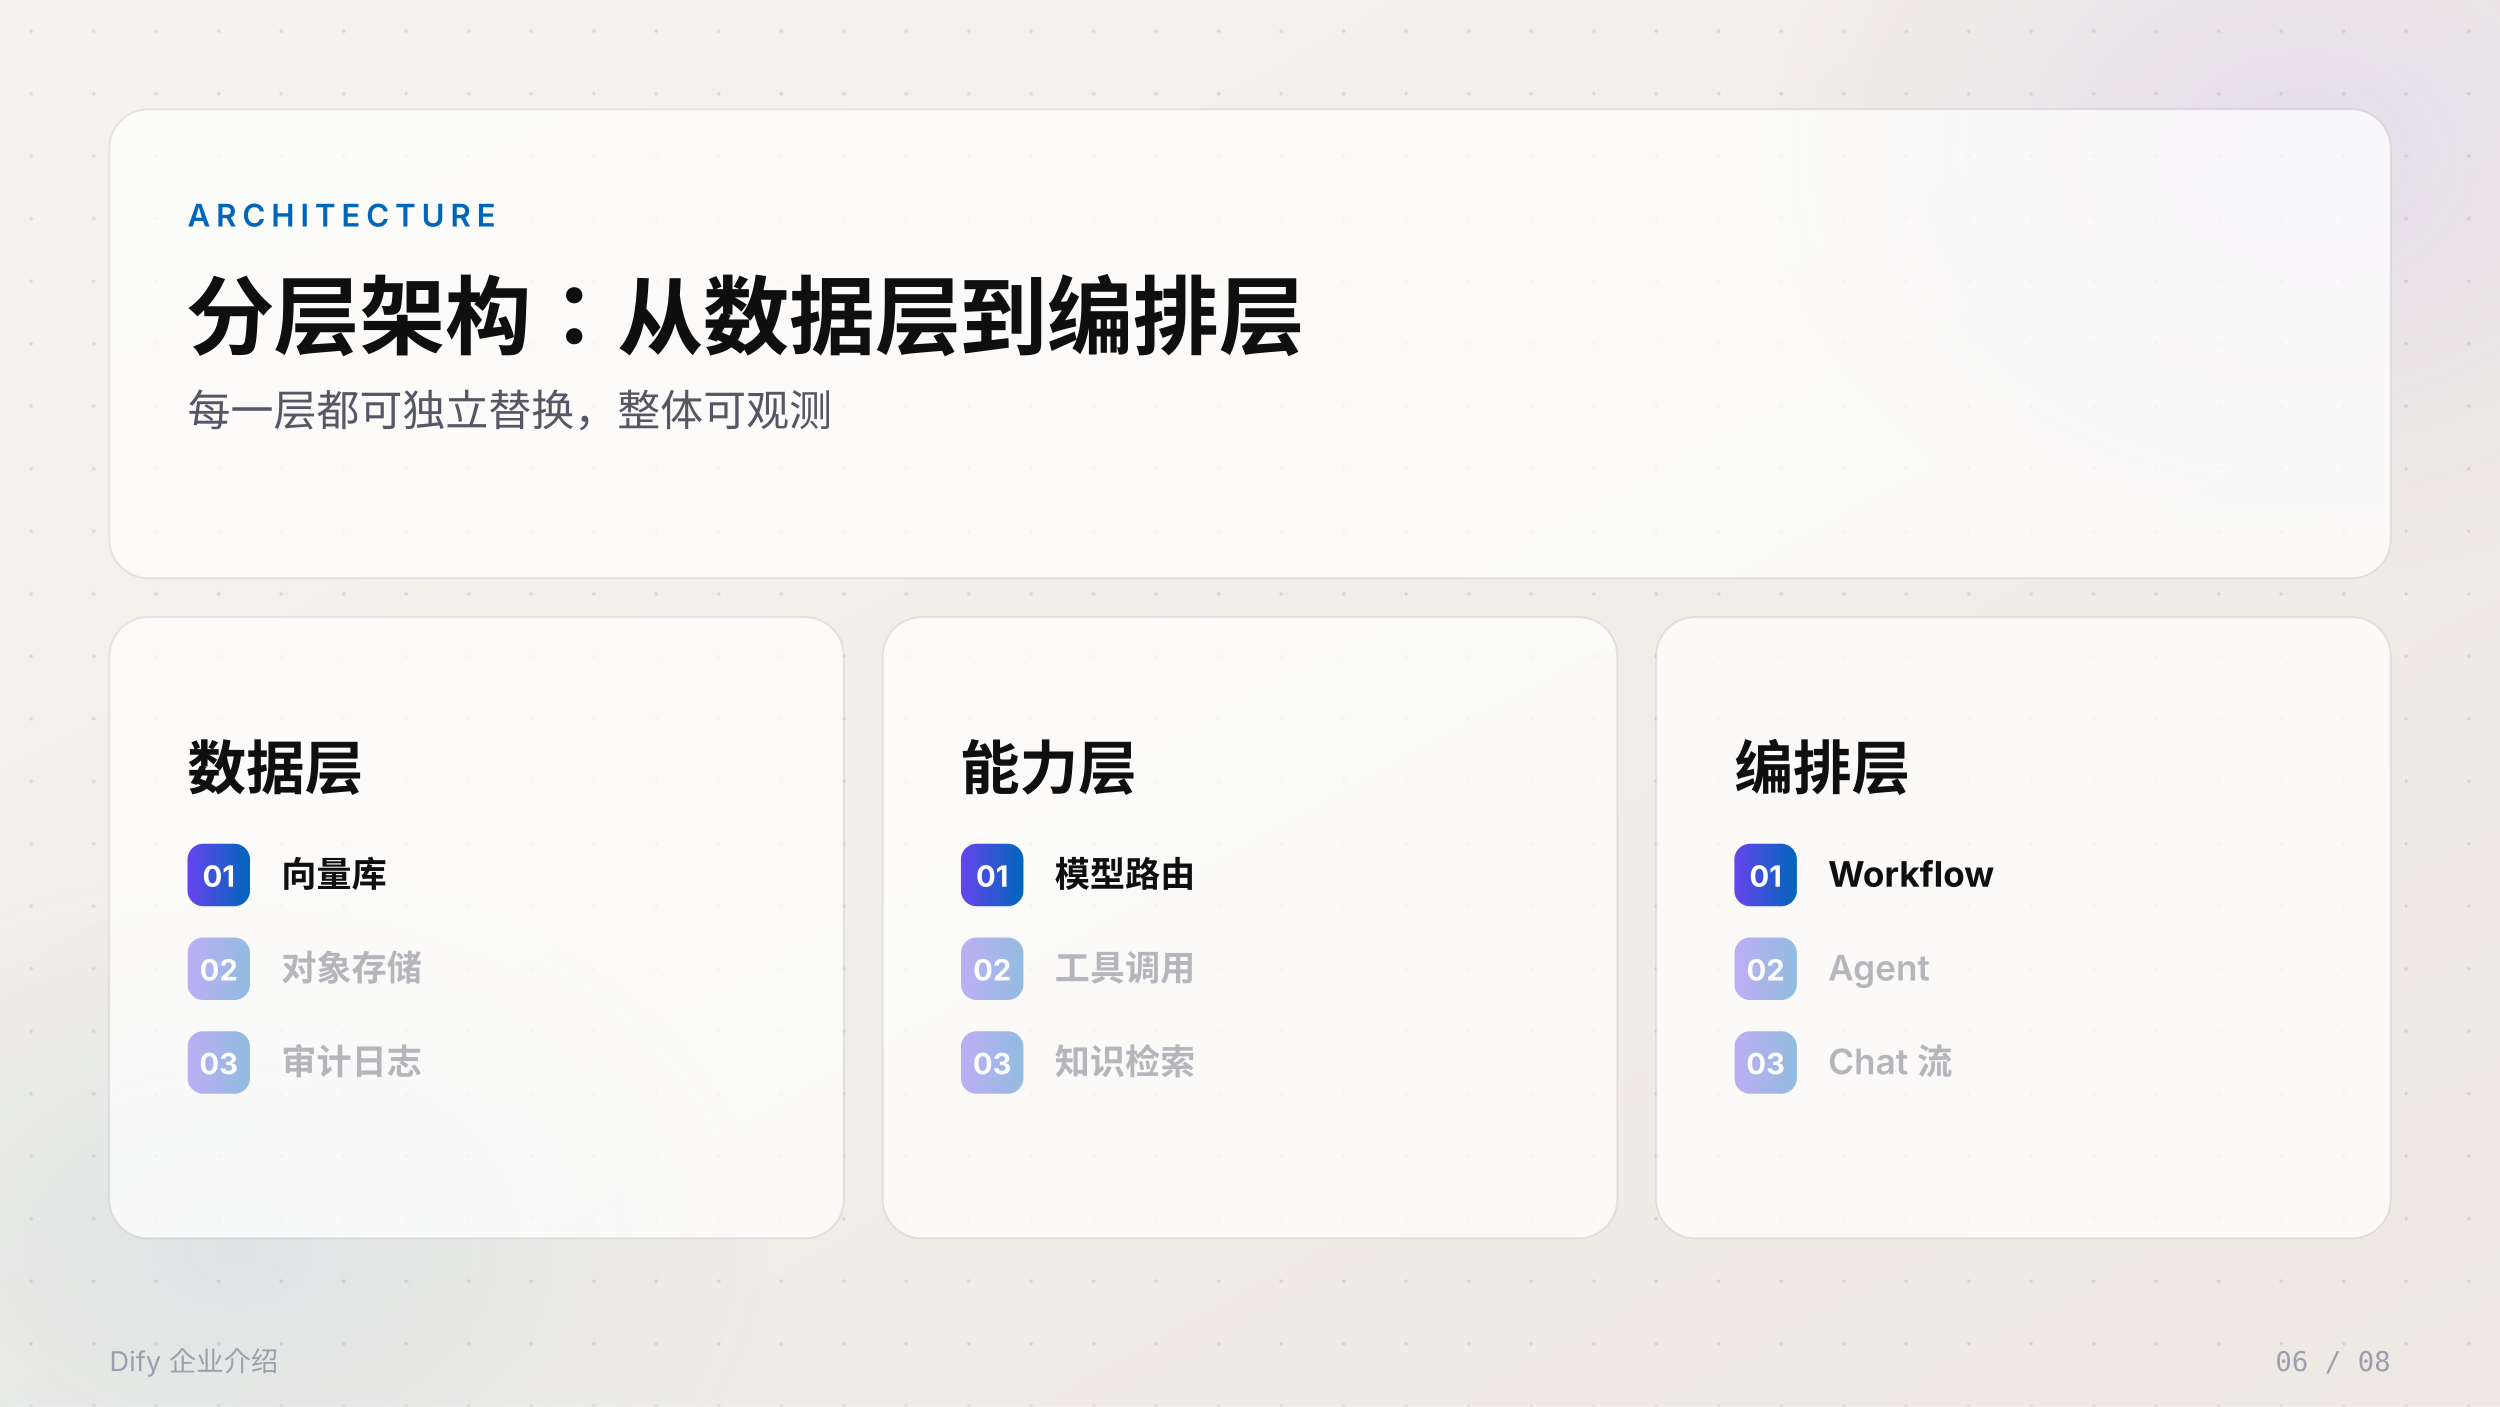
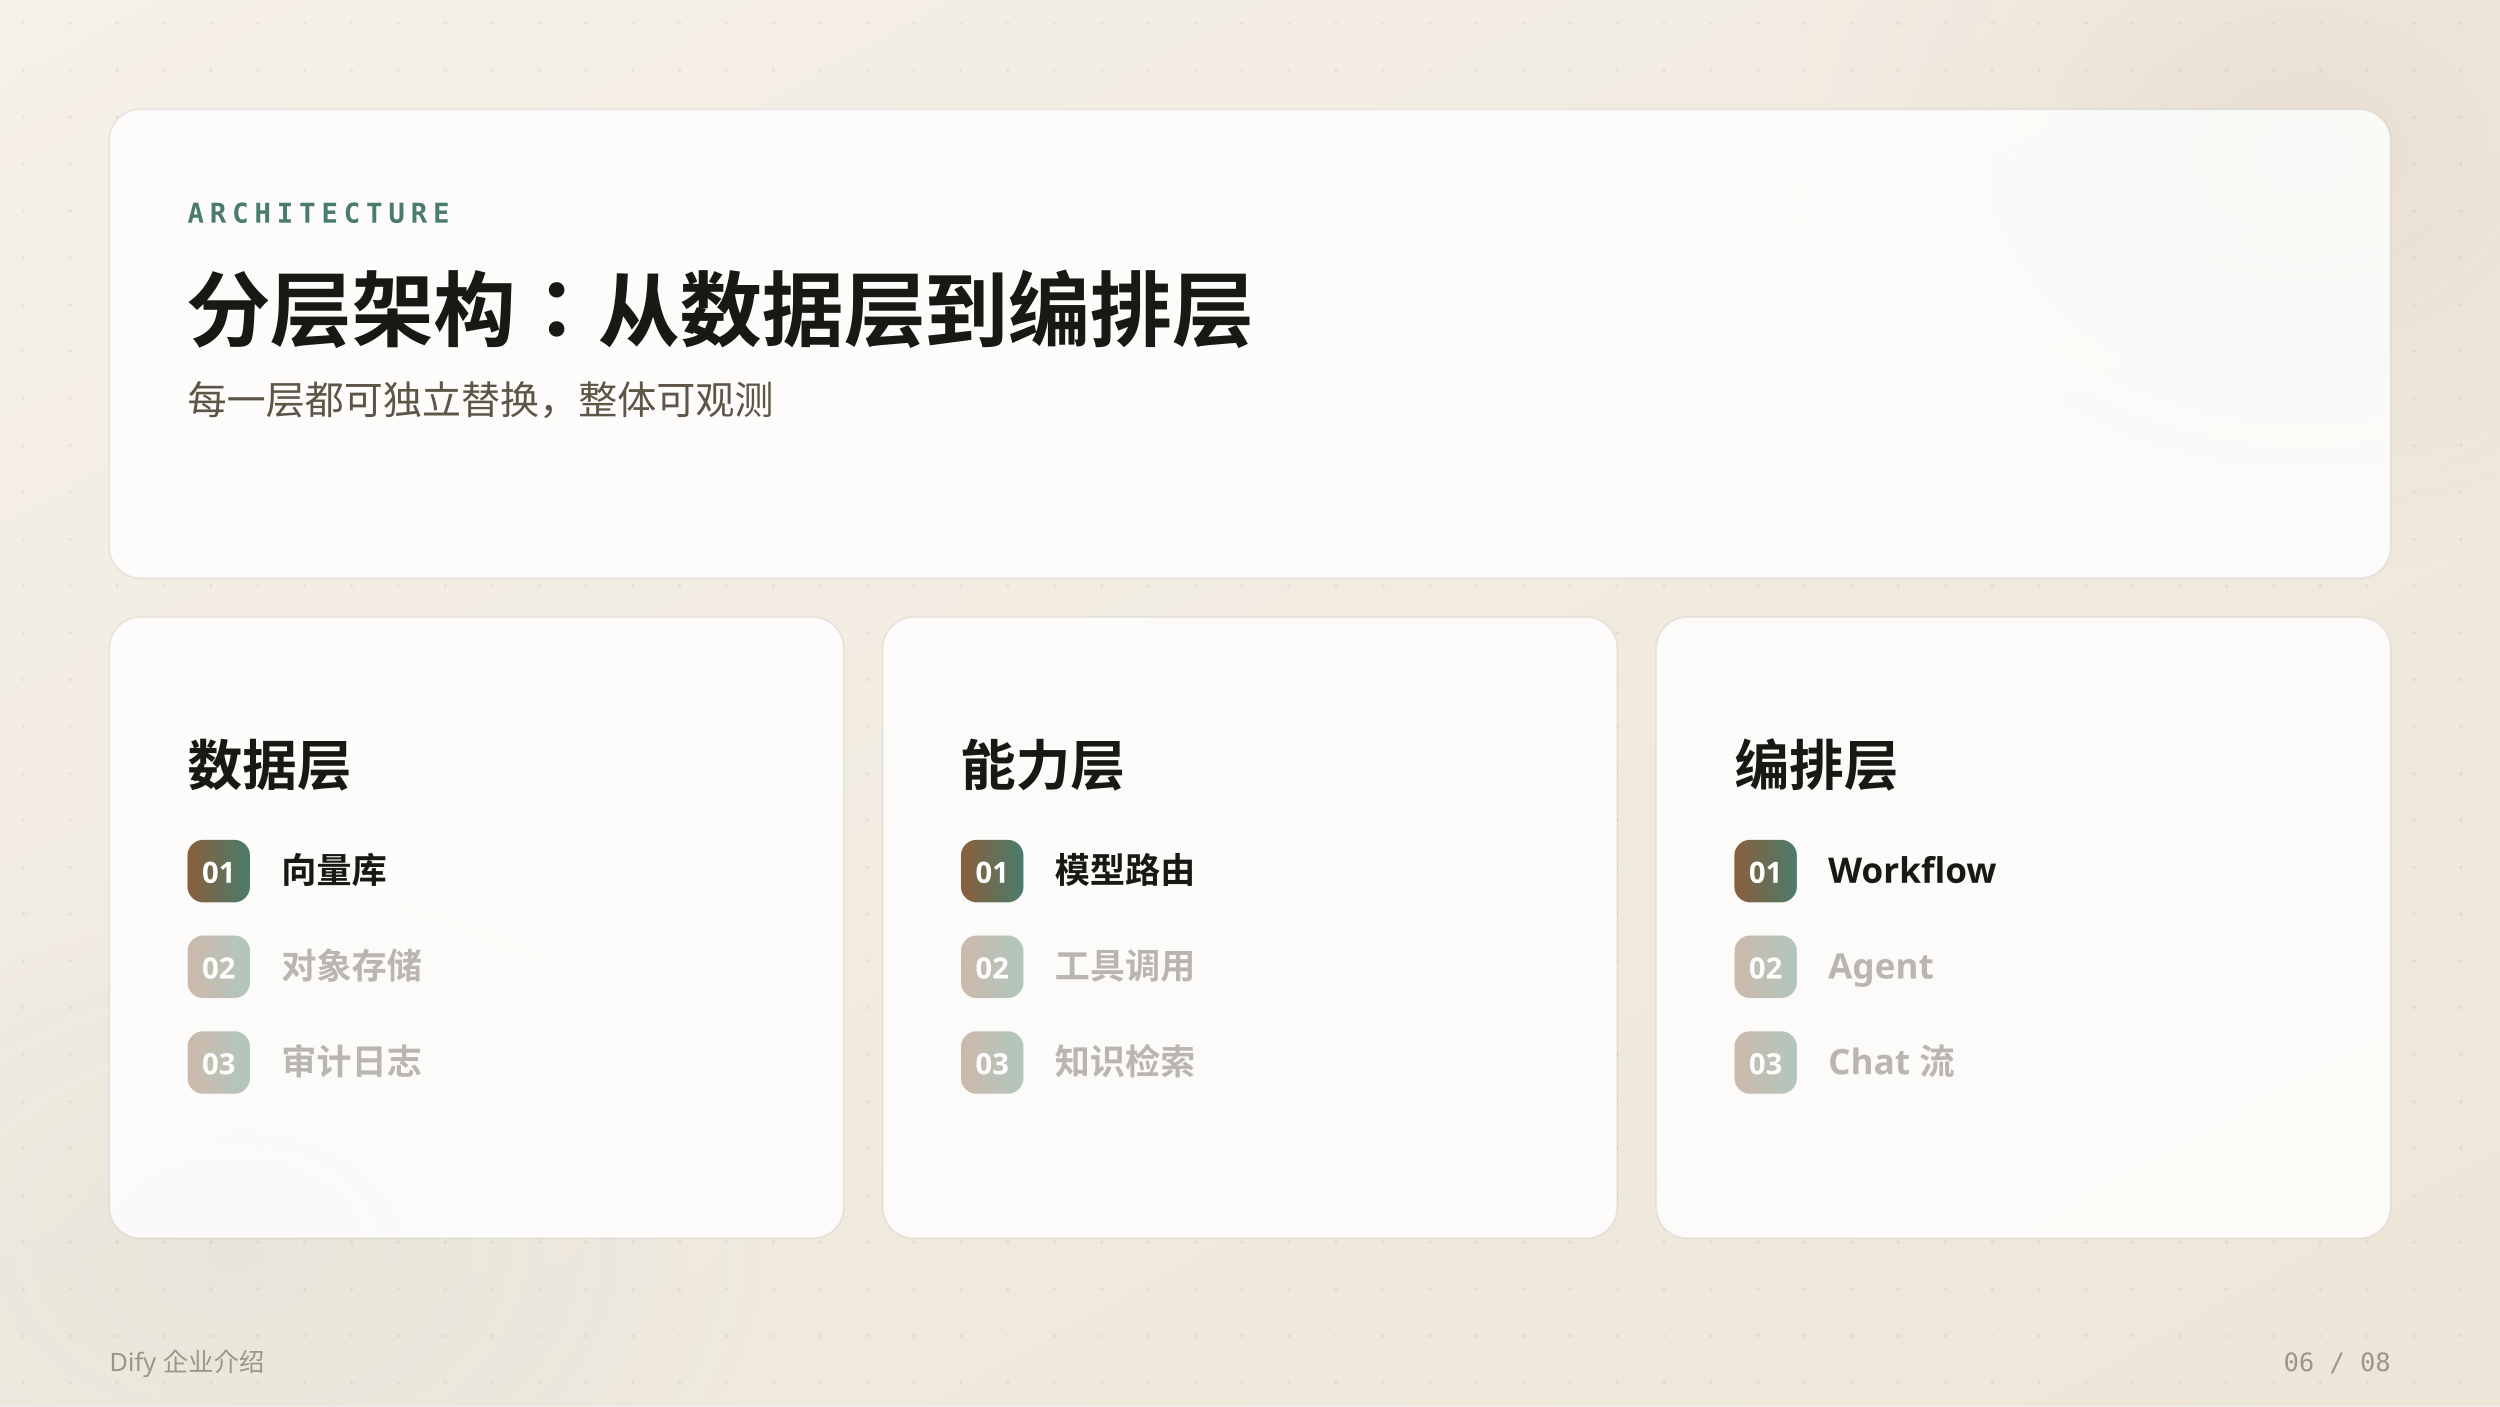
<svg xmlns="http://www.w3.org/2000/svg" viewBox="0 0 1280 720" width="1280" height="720">
  <defs>
    <linearGradient id="bg-grad" x1="0%" y1="0%" x2="100%" y2="100%">
-       <stop offset="0%" stop-color="#F6F3EE" />
-       <stop offset="100%" stop-color="#EDE9E2" />
+       <stop offset="0%" stop-color="#F5F0E8" />
+       <stop offset="100%" stop-color="#EDE6D8" />
    </linearGradient>
    <linearGradient id="accent-grad" x1="0%" y1="0%" x2="100%" y2="0%">
-       <stop offset="0%" stop-color="#6644ee" />
-       <stop offset="100%" stop-color="#0066bb" />
+       <stop offset="0%" stop-color="#8B5E3C" />
+       <stop offset="100%" stop-color="#4a7c6b" />
    </linearGradient>
    <linearGradient id="accent-grad-v" x1="0%" y1="0%" x2="0%" y2="100%">
-       <stop offset="0%" stop-color="#6644ee" />
-       <stop offset="100%" stop-color="#0066bb" />
+       <stop offset="0%" stop-color="#8B5E3C" />
+       <stop offset="100%" stop-color="#4a7c6b" />
    </linearGradient>
    <radialGradient id="spot-1" cx="50%" cy="50%" r="50%">
-       <stop offset="0%" stop-color="#6644ee" stop-opacity="0.1" />
-       <stop offset="100%" stop-color="#6644ee" stop-opacity="0" />
+       <stop offset="0%" stop-color="#8B5E3C" stop-opacity="0.08" />
+       <stop offset="100%" stop-color="#8B5E3C" stop-opacity="0" />
    </radialGradient>
    <radialGradient id="spot-2" cx="50%" cy="50%" r="50%">
-       <stop offset="0%" stop-color="#0066bb" stop-opacity="0.08" />
-       <stop offset="100%" stop-color="#0066bb" stop-opacity="0" />
+       <stop offset="0%" stop-color="#4a7c6b" stop-opacity="0.06" />
+       <stop offset="100%" stop-color="#4a7c6b" stop-opacity="0" />
    </radialGradient>
-     <pattern id="bg-texture" width="32" height="32" patternUnits="userSpaceOnUse">
-       <circle cx="16" cy="16" r="0.9" fill="#1a1a2e" fill-opacity="0.12" />
+     <pattern id="bg-texture" width="24" height="24" patternUnits="userSpaceOnUse">
+       <circle cx="12" cy="12" r="0.9" fill="#1a1815" fill-opacity="0.06" />
    </pattern>
  </defs>
  <style type="text/css">
-     text { font-family: 'PingFang SC', 'Microsoft YaHei', 'SF Pro Display', 'Inter', sans-serif; }
-     .mono { font-family: 'SF Mono', 'JetBrains Mono', Menlo, monospace; }
-     .eyebrow { font-size: 16px; fill: #0066bb; letter-spacing: 3px; font-weight: 600; }
-     .h1 { font-size: 60px; fill: #0F0F10; font-weight: 700; }
-     .h2 { font-size: 44px; fill: #0F0F10; font-weight: 700; }
-     .h3 { font-size: 30px; fill: #0F0F10; font-weight: 600; }
-     .h4 { font-size: 22px; fill: #0F0F10; font-weight: 600; }
-     .body { font-size: 18px; fill: #555666; }
-     .small { font-size: 14px; fill: #9BA0B0; }
-     .stat-huge { font-size: 110px; fill: #0F0F10; font-weight: 800; }
-     .stat-unit { font-size: 28px; fill: #555666; font-weight: 500; }
+     text { font-family: 'Noto Sans SC', 'PingFang SC', 'Microsoft YaHei', sans-serif; }
+     .mono { font-family: 'IBM Plex Mono', 'SF Mono', 'JetBrains Mono', Menlo, monospace; }
+     .eyebrow { font-size: 14px; fill: #4a7c6b; letter-spacing: 3px; font-weight: 600; font-family: 'IBM Plex Mono', 'SF Mono', 'JetBrains Mono', Menlo, monospace; }
+     .h1 { font-size: 56px; fill: #1a1815; font-weight: 700; font-family: 'Noto Serif SC', 'Playfair Display', 'Times New Roman', serif; }
+     .h2 { font-size: 42px; fill: #1a1815; font-weight: 700; font-family: 'Noto Serif SC', 'Playfair Display', 'Times New Roman', serif; }
+     .h3 { font-size: 28px; fill: #1a1815; font-weight: 600; font-family: 'Noto Serif SC', 'Playfair Display', 'Times New Roman', serif; }
+     .h4 { font-size: 20px; fill: #1a1815; font-weight: 600; font-family: 'Noto Serif SC', 'Playfair Display', 'Times New Roman', serif; }
+     .body { font-size: 17px; fill: #5c5548; }
+     .small { font-size: 13px; fill: #9c9588; }
+     .stat-huge { font-size: 100px; fill: #1a1815; font-weight: 800; font-family: 'Noto Serif SC', 'Playfair Display', 'Times New Roman', serif; }
+     .stat-unit { font-size: 26px; fill: #5c5548; font-weight: 500; }
  </style>
  <rect width="1280" height="720" fill="url(#bg-grad)" />
  <rect width="1280" height="720" fill="url(#bg-texture)" />
  <ellipse cx="1180" cy="80" rx="280" ry="220" fill="url(#spot-1)" />
  <ellipse cx="120" cy="640" rx="280" ry="200" fill="url(#spot-2)" />
  <g transform="translate(56, 56)">
-     <rect x="0" y="0" width="1168" height="240" rx="20" fill="#FFFFFF" fill-opacity="0.75" stroke="#1a1a2e" stroke-opacity="0.09" stroke-width="1" />
+     <rect x="0" y="0" width="1168" height="240" rx="16" fill="#FFFFFF" fill-opacity="0.82" stroke="#1a1815" stroke-opacity="0.07" stroke-width="1" />
    <svg x="40" y="40" width="1088" height="160" viewBox="0 0 1088 160">
-       <text x="0" y="20" class="eyebrow">ARCHITECTURE</text>
-       <text x="0" y="82" font-size="44" fill="#0F0F10" font-weight="700">分层架构：从数据层到编排层</text>
-       <text x="0" y="122" font-size="22" fill="#555666" font-weight="400">每一层都可独立替换，整体可观测</text>
+       <text x="0" y="18" class="eyebrow">ARCHITECTURE</text>
+       <text x="0" y="78" font-size="42" fill="#1a1815" font-weight="700">分层架构：从数据层到编排层</text>
+       <text x="0" y="116" font-size="20" fill="#5c5548" font-weight="400">每一层都可独立替换，整体可观测</text>
    </svg>
  </g>
  <g transform="translate(56, 316)">
-     <rect x="0" y="0" width="376" height="318" rx="20" fill="#FFFFFF" fill-opacity="0.75" stroke="#1a1a2e" stroke-opacity="0.09" stroke-width="1" />
+     <rect x="0" y="0" width="376" height="318" rx="16" fill="#FFFFFF" fill-opacity="0.82" stroke="#1a1815" stroke-opacity="0.07" stroke-width="1" />
    <svg x="40" y="40" width="296" height="238" viewBox="0 0 296 238">
-       <text x="0" y="48" class="h3">数据层</text>
-       <g transform="translate(0, 76)" opacity="1.0">
+       <text x="0" y="46" class="h3">数据层</text>
+       <g transform="translate(0, 74)" opacity="1.0">
        <rect x="-12" y="0" width="4" height="32" rx="2" fill="url(#accent-grad)" />
        <rect x="0" y="0" width="32" height="32" rx="8" fill="url(#accent-grad)" />
        <text x="16" y="22" text-anchor="middle" font-size="15" font-weight="700" fill="#ffffff">01</text>
-         <text x="48" y="22" font-size="18" fill="#0F0F10" font-weight="700">向量库</text>
+         <text x="48" y="22" font-size="18" fill="#1a1815" font-weight="700">向量库</text>
      </g>
-       <g transform="translate(0, 124)" opacity="0.42">
+       <g transform="translate(0, 123)" opacity="0.42">
        <rect x="0" y="0" width="32" height="32" rx="8" fill="url(#accent-grad)" />
        <text x="16" y="22" text-anchor="middle" font-size="15" font-weight="700" fill="#ffffff">02</text>
-         <text x="48" y="22" font-size="18" fill="#555666" font-weight="600">对象存储</text>
+         <text x="48" y="22" font-size="18" fill="#5c5548" font-weight="600">对象存储</text>
      </g>
      <g transform="translate(0, 172)" opacity="0.42">
        <rect x="0" y="0" width="32" height="32" rx="8" fill="url(#accent-grad)" />
        <text x="16" y="22" text-anchor="middle" font-size="15" font-weight="700" fill="#ffffff">03</text>
-         <text x="48" y="22" font-size="18" fill="#555666" font-weight="600">审计日志</text>
+         <text x="48" y="22" font-size="18" fill="#5c5548" font-weight="600">审计日志</text>
      </g>
    </svg>
  </g>
  <g transform="translate(452, 316)">
-     <rect x="0" y="0" width="376" height="318" rx="20" fill="#FFFFFF" fill-opacity="0.75" stroke="#1a1a2e" stroke-opacity="0.09" stroke-width="1" />
+     <rect x="0" y="0" width="376" height="318" rx="16" fill="#FFFFFF" fill-opacity="0.82" stroke="#1a1815" stroke-opacity="0.07" stroke-width="1" />
    <svg x="40" y="40" width="296" height="238" viewBox="0 0 296 238">
-       <text x="0" y="48" class="h3">能力层</text>
-       <g transform="translate(0, 76)" opacity="1.0">
+       <text x="0" y="46" class="h3">能力层</text>
+       <g transform="translate(0, 74)" opacity="1.0">
        <rect x="-12" y="0" width="4" height="32" rx="2" fill="url(#accent-grad)" />
        <rect x="0" y="0" width="32" height="32" rx="8" fill="url(#accent-grad)" />
        <text x="16" y="22" text-anchor="middle" font-size="15" font-weight="700" fill="#ffffff">01</text>
-         <text x="48" y="22" font-size="18" fill="#0F0F10" font-weight="700">模型路由</text>
+         <text x="48" y="22" font-size="18" fill="#1a1815" font-weight="700">模型路由</text>
      </g>
-       <g transform="translate(0, 124)" opacity="0.42">
+       <g transform="translate(0, 123)" opacity="0.42">
        <rect x="0" y="0" width="32" height="32" rx="8" fill="url(#accent-grad)" />
        <text x="16" y="22" text-anchor="middle" font-size="15" font-weight="700" fill="#ffffff">02</text>
-         <text x="48" y="22" font-size="18" fill="#555666" font-weight="600">工具调用</text>
+         <text x="48" y="22" font-size="18" fill="#5c5548" font-weight="600">工具调用</text>
      </g>
      <g transform="translate(0, 172)" opacity="0.42">
        <rect x="0" y="0" width="32" height="32" rx="8" fill="url(#accent-grad)" />
        <text x="16" y="22" text-anchor="middle" font-size="15" font-weight="700" fill="#ffffff">03</text>
-         <text x="48" y="22" font-size="18" fill="#555666" font-weight="600">知识检索</text>
+         <text x="48" y="22" font-size="18" fill="#5c5548" font-weight="600">知识检索</text>
      </g>
    </svg>
  </g>
  <g transform="translate(848, 316)">
-     <rect x="0" y="0" width="376" height="318" rx="20" fill="#FFFFFF" fill-opacity="0.75" stroke="#1a1a2e" stroke-opacity="0.09" stroke-width="1" />
+     <rect x="0" y="0" width="376" height="318" rx="16" fill="#FFFFFF" fill-opacity="0.82" stroke="#1a1815" stroke-opacity="0.07" stroke-width="1" />
    <svg x="40" y="40" width="296" height="238" viewBox="0 0 296 238">
-       <text x="0" y="48" class="h3">编排层</text>
-       <g transform="translate(0, 76)" opacity="1.0">
+       <text x="0" y="46" class="h3">编排层</text>
+       <g transform="translate(0, 74)" opacity="1.0">
        <rect x="-12" y="0" width="4" height="32" rx="2" fill="url(#accent-grad)" />
        <rect x="0" y="0" width="32" height="32" rx="8" fill="url(#accent-grad)" />
        <text x="16" y="22" text-anchor="middle" font-size="15" font-weight="700" fill="#ffffff">01</text>
-         <text x="48" y="22" font-size="18" fill="#0F0F10" font-weight="700">Workflow</text>
+         <text x="48" y="22" font-size="18" fill="#1a1815" font-weight="700">Workflow</text>
      </g>
-       <g transform="translate(0, 124)" opacity="0.42">
+       <g transform="translate(0, 123)" opacity="0.42">
        <rect x="0" y="0" width="32" height="32" rx="8" fill="url(#accent-grad)" />
        <text x="16" y="22" text-anchor="middle" font-size="15" font-weight="700" fill="#ffffff">02</text>
-         <text x="48" y="22" font-size="18" fill="#555666" font-weight="600">Agent</text>
+         <text x="48" y="22" font-size="18" fill="#5c5548" font-weight="600">Agent</text>
      </g>
      <g transform="translate(0, 172)" opacity="0.42">
        <rect x="0" y="0" width="32" height="32" rx="8" fill="url(#accent-grad)" />
        <text x="16" y="22" text-anchor="middle" font-size="15" font-weight="700" fill="#ffffff">03</text>
-         <text x="48" y="22" font-size="18" fill="#555666" font-weight="600">Chat 流</text>
+         <text x="48" y="22" font-size="18" fill="#5c5548" font-weight="600">Chat 流</text>
      </g>
    </svg>
  </g>
  <text x="56" y="702" class="small">Dify 企业介绍</text>
  <text x="1224" y="702" class="small mono" text-anchor="end">06 / 08</text>
</svg>
